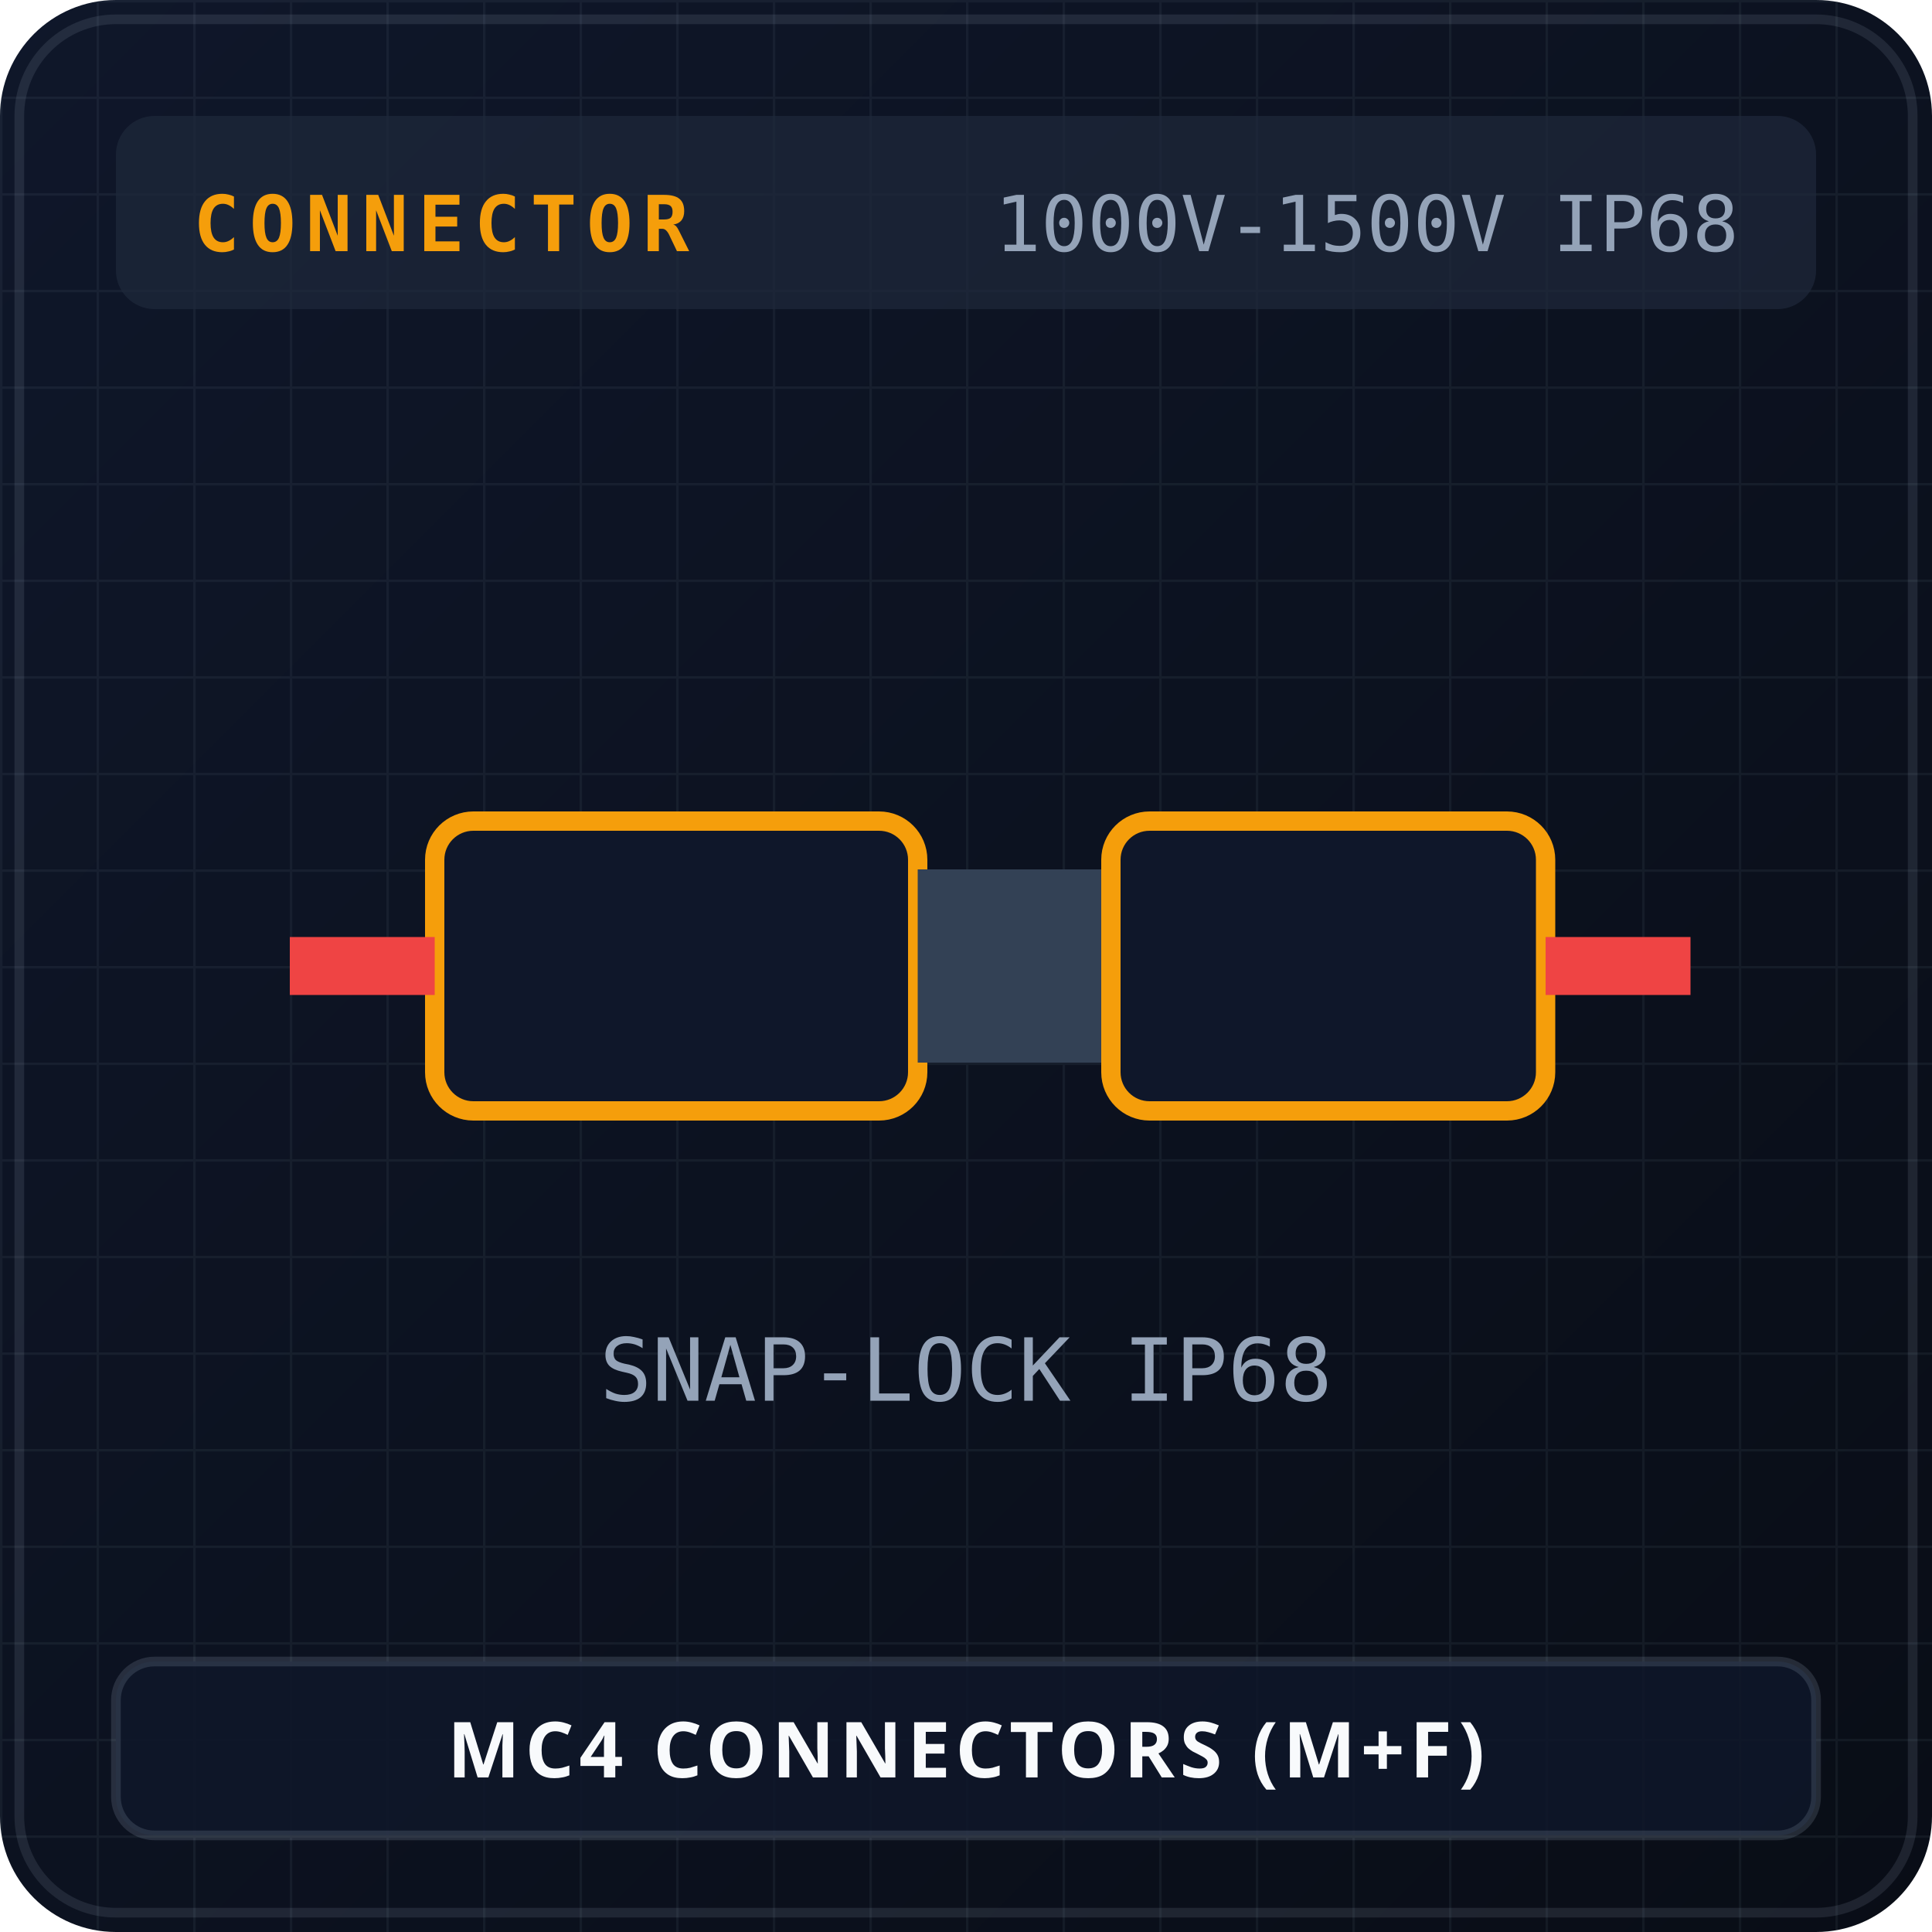
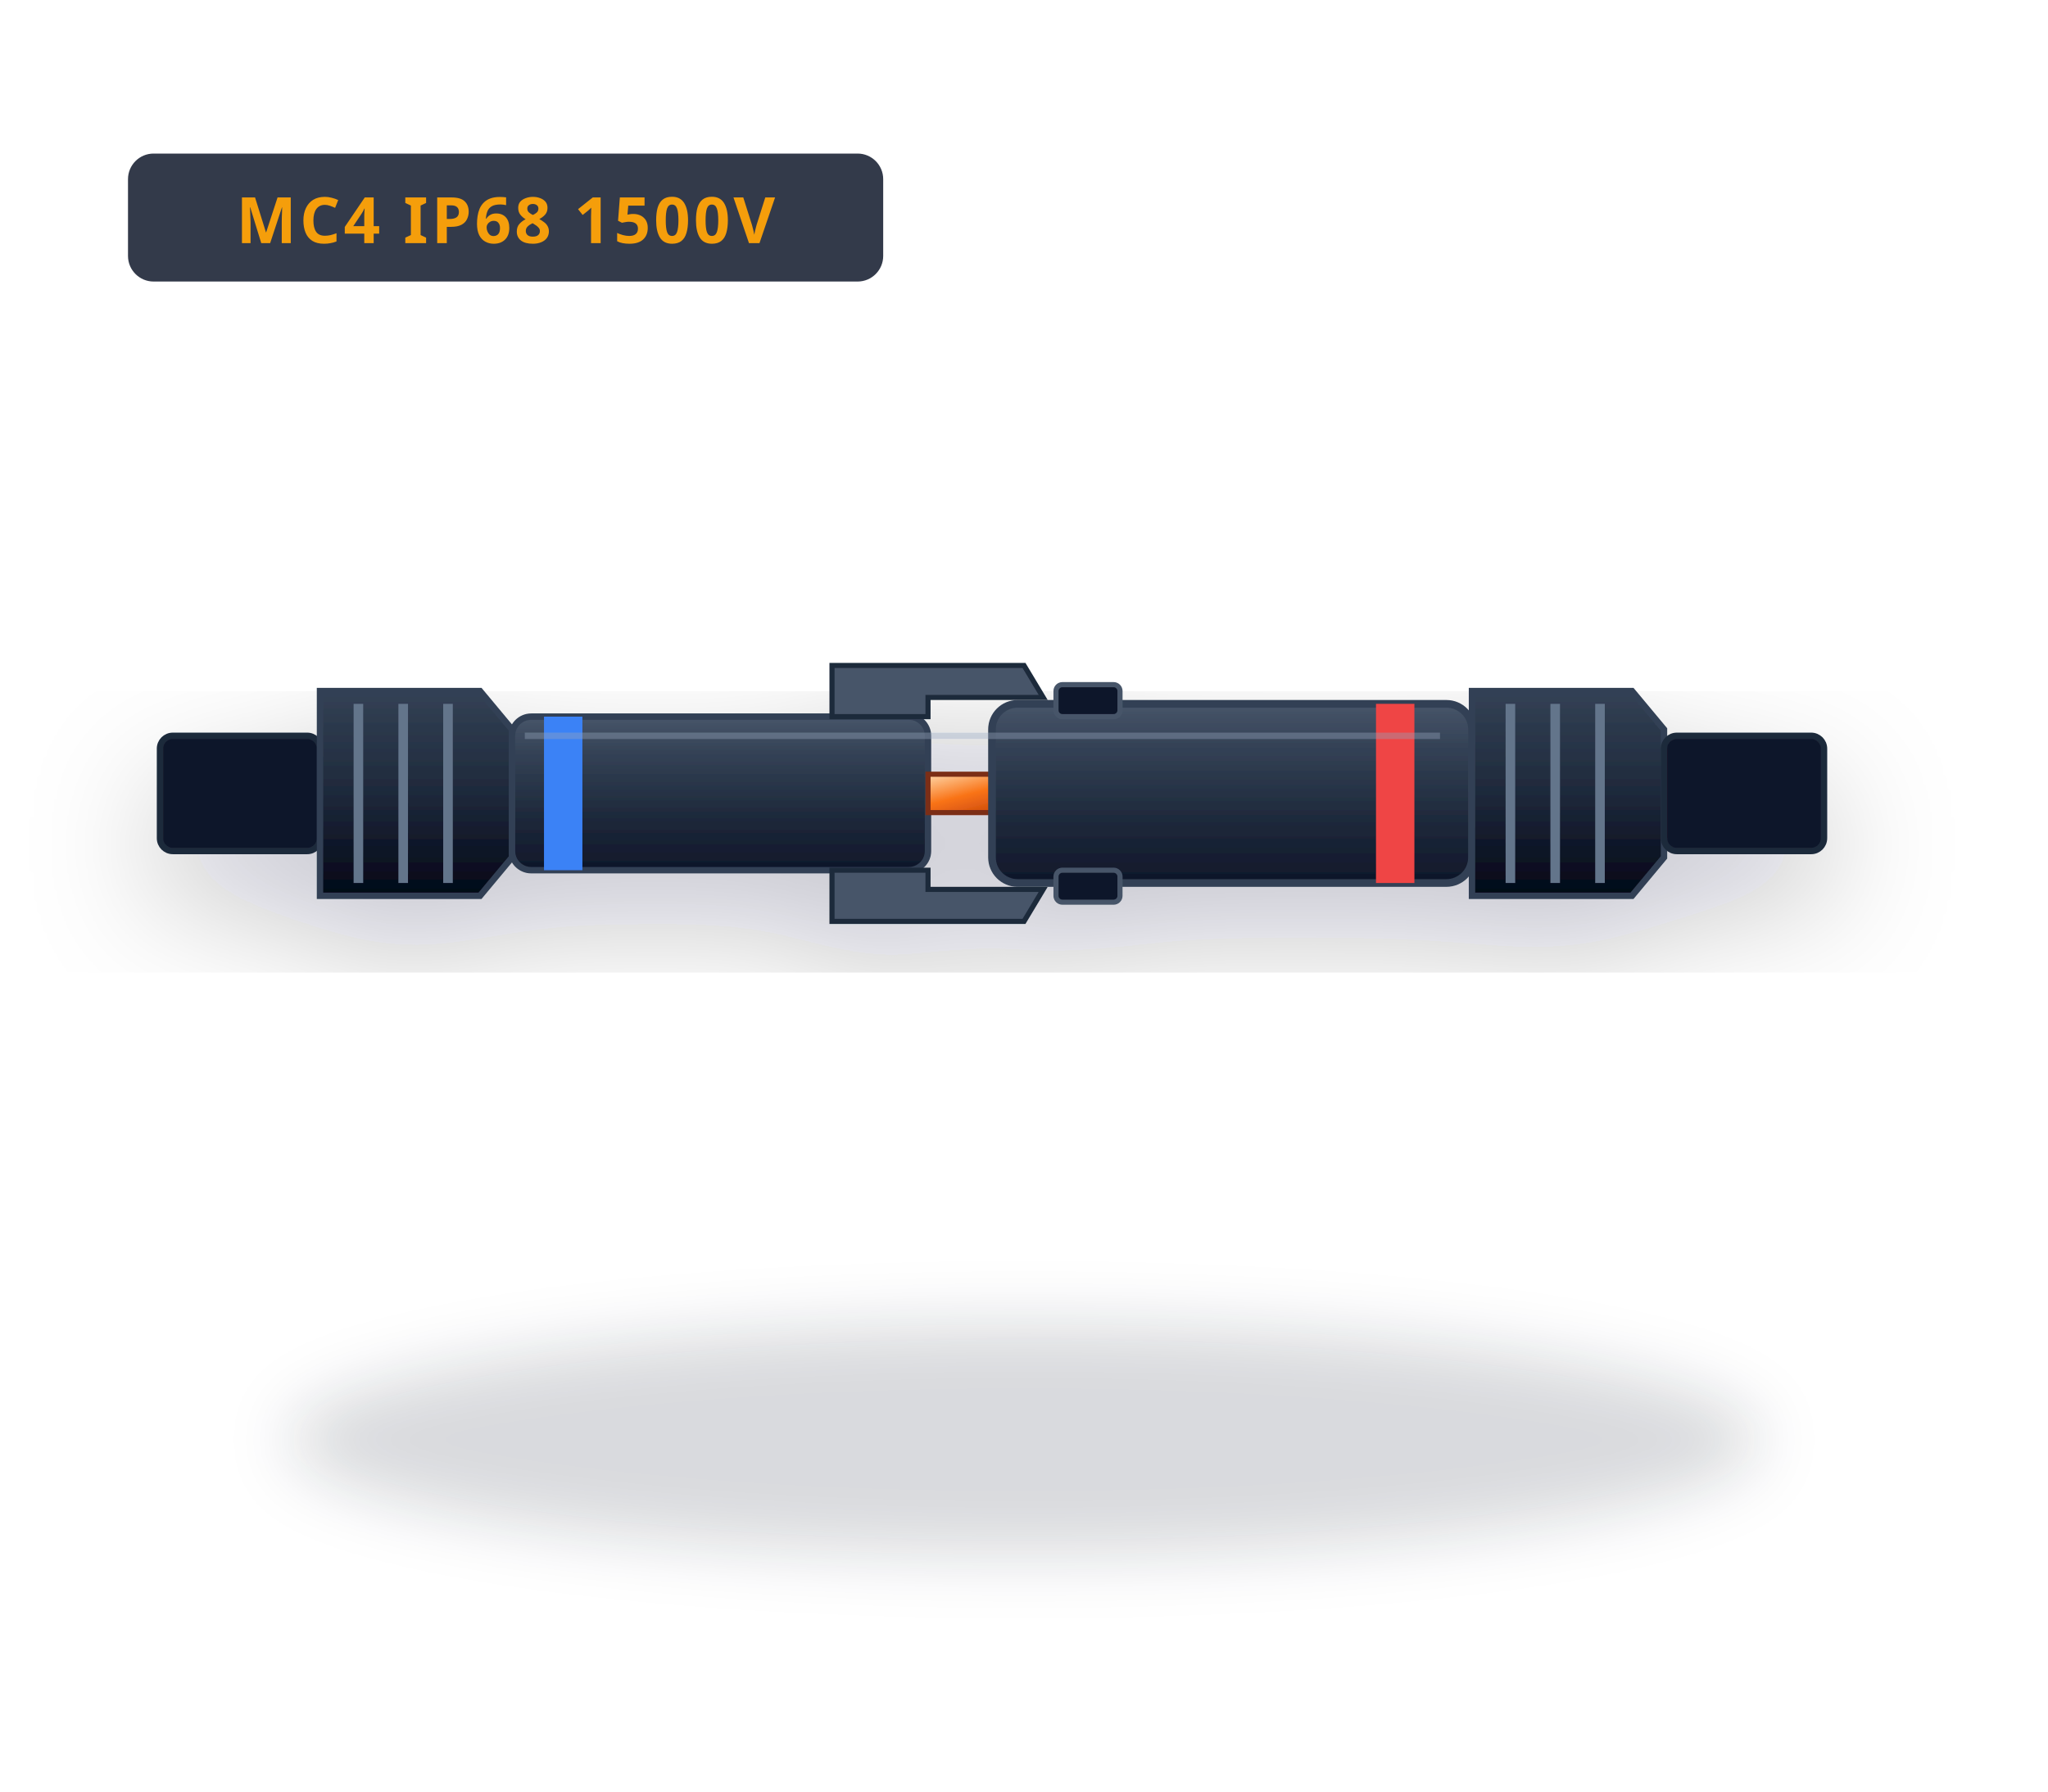
- <svg xmlns="http://www.w3.org/2000/svg" viewBox="0 0 200 200" width="200" height="200">
+ <svg xmlns="http://www.w3.org/2000/svg" viewBox="0 0 320 280" width="100%" height="100%" fill="none">
  <defs>
-     <linearGradient id="bgGrad" x1="0%" y1="0%" x2="100%" y2="100%">
-       <stop offset="0%" stop-color="#0F172A" />
-       <stop offset="100%" stop-color="#090D16" />
+     <linearGradient id="mc4Plastic" x1="0%" y1="0%" x2="0%" y2="100%">
+       <stop offset="0%" stop-color="#475569" />
+       <stop offset="25%" stop-color="#334155" />
+       <stop offset="65%" stop-color="#1E293B" />
+       <stop offset="100%" stop-color="#0F172A" />
    </linearGradient>
-     <pattern id="grid" width="10" height="10" patternUnits="userSpaceOnUse">
-       <path d="M 10 0 L 0 0 0 10" fill="none" stroke="rgba(148, 163, 184, 0.08)" stroke-width="0.5" />
-     </pattern>
+     <linearGradient id="copperPin" x1="0%" y1="0%" x2="100%" y2="100%">
+       <stop offset="0%" stop-color="#FED7AA" />
+       <stop offset="40%" stop-color="#F97316" />
+       <stop offset="80%" stop-color="#C2410C" />
+       <stop offset="100%" stop-color="#7C2D12" />
+     </linearGradient>
+     <linearGradient id="glandNut" x1="0%" y1="0%" x2="0%" y2="100%">
+       <stop offset="0%" stop-color="#334155" />
+       <stop offset="50%" stop-color="#1E293B" />
+       <stop offset="100%" stop-color="#020617" />
+     </linearGradient>
+     <filter id="mc4Shadow" x="-10%" y="-10%" width="130%" height="130%">
+       <feDropShadow dx="0" dy="8" stdDeviation="10" flood-color="#0F172A" flood-opacity="0.22" />
+     </filter>
  </defs>
-   <rect width="200" height="200" rx="12" fill="url(#bgGrad)" />
-   <rect width="200" height="200" rx="12" fill="url(#grid)" />
-   <rect x="2" y="2" width="196" height="196" rx="10" fill="none" stroke="rgba(148, 163, 184, 0.15)" stroke-width="1" />
-   <rect x="12" y="12" width="176" height="20" rx="4" fill="rgba(30, 41, 59, 0.7)" />
-   <text x="20" y="26" fill="#F59E0B" font-size="8" font-weight="700" font-family="monospace" letter-spacing="1">CONNECTOR</text>
-   <text x="180" y="26" text-anchor="end" fill="#94A3B8" font-size="8" font-family="monospace">1000V-1500V IP68</text>
-   <g transform="translate(0, 0)">
-     <rect x="45" y="85" width="50" height="30" rx="4" fill="#0F172A" stroke="#F59E0B" stroke-width="2" />
-     <rect x="95" y="90" width="20" height="20" fill="#334155" />
-     <rect x="115" y="85" width="45" height="30" rx="4" fill="#0F172A" stroke="#F59E0B" stroke-width="2" />
-     <line x1="30" y1="100" x2="45" y2="100" stroke="#EF4444" stroke-width="6" />
-     <line x1="160" y1="100" x2="175" y2="100" stroke="#EF4444" stroke-width="6" />
-     <text x="100" y="145" text-anchor="middle" fill="#94A3B8" font-size="9" font-family="monospace">SNAP-LOCK IP68</text>
+   <ellipse cx="160" cy="225" rx="115" ry="18" fill="#0F172A" opacity="0.16" filter="blur(5px)" />
+   <g filter="url(#mc4Shadow)">
+     <rect x="25" y="115" width="25" height="18" rx="2" fill="#0F172A" stroke="#1E293B" stroke-width="1" />
+     <path d="M 50 108 L 75 108 L 80 114 L 80 134 L 75 140 L 50 140 Z" fill="url(#glandNut)" stroke="#334155" stroke-width="1" />
+     <line x1="56" y1="110" x2="56" y2="138" stroke="#64748B" stroke-width="1.5" />
+     <line x1="63" y1="110" x2="63" y2="138" stroke="#64748B" stroke-width="1.5" />
+     <line x1="70" y1="110" x2="70" y2="138" stroke="#64748B" stroke-width="1.5" />
+     <rect x="80" y="112" width="65" height="24" rx="3" fill="url(#mc4Plastic)" stroke="#334155" stroke-width="1" />
+     <rect x="85" y="112" width="6" height="24" fill="#3B82F6" />
+     <path d="M 130 104 L 160 104 L 163 109 L 145 109 L 145 112 L 130 112 Z" fill="#475569" stroke="#1E293B" stroke-width="0.8" />
+     <path d="M 130 144 L 160 144 L 163 139 L 145 139 L 145 136 L 130 136 Z" fill="#475569" stroke="#1E293B" stroke-width="0.8" />
+     <path d="M 145 121 L 168 121 L 168 127 L 145 127 Z" fill="url(#copperPin)" stroke="#7C2D12" stroke-width="0.8" />
+     <rect x="155" y="110" width="75" height="28" rx="4" fill="url(#mc4Plastic)" stroke="#334155" stroke-width="1.2" />
+     <rect x="215" y="110" width="6" height="28" fill="#EF4444" />
+     <rect x="165" y="107" width="10" height="5" rx="1" fill="#0F172A" stroke="#475569" stroke-width="0.8" />
+     <rect x="165" y="136" width="10" height="5" rx="1" fill="#0F172A" stroke="#475569" stroke-width="0.8" />
+     <path d="M 230 108 L 255 108 L 260 114 L 260 134 L 255 140 L 230 140 Z" fill="url(#glandNut)" stroke="#334155" stroke-width="1" />
+     <line x1="236" y1="110" x2="236" y2="138" stroke="#64748B" stroke-width="1.5" />
+     <line x1="243" y1="110" x2="243" y2="138" stroke="#64748B" stroke-width="1.5" />
+     <line x1="250" y1="110" x2="250" y2="138" stroke="#64748B" stroke-width="1.5" />
+     <rect x="260" y="115" width="25" height="18" rx="2" fill="#0F172A" stroke="#1E293B" stroke-width="1" />
+     <line x1="82" y1="115" x2="225" y2="115" stroke="#94A3B8" stroke-width="1" opacity="0.4" />
  </g>
-   <rect x="12" y="172" width="176" height="18" rx="4" fill="rgba(15, 23, 42, 0.85)" stroke="rgba(148, 163, 184, 0.2)" stroke-width="1" />
-   <text x="100" y="184" text-anchor="middle" fill="#F8FAFC" font-size="8" font-weight="600" font-family="system-ui, sans-serif" letter-spacing="0.5">MC4 CONNECTORS (M+F)</text>
+   <g transform="translate(20, 24)">
+     <rect x="0" y="0" width="118" height="20" rx="4" fill="#0F172A" opacity="0.85" />
+     <text x="59" y="14" fill="#F59E0B" font-family="system-ui, sans-serif" font-size="10" font-weight="700" text-anchor="middle" letter-spacing="0.5">MC4 IP68 1500V</text>
+   </g>
</svg>
